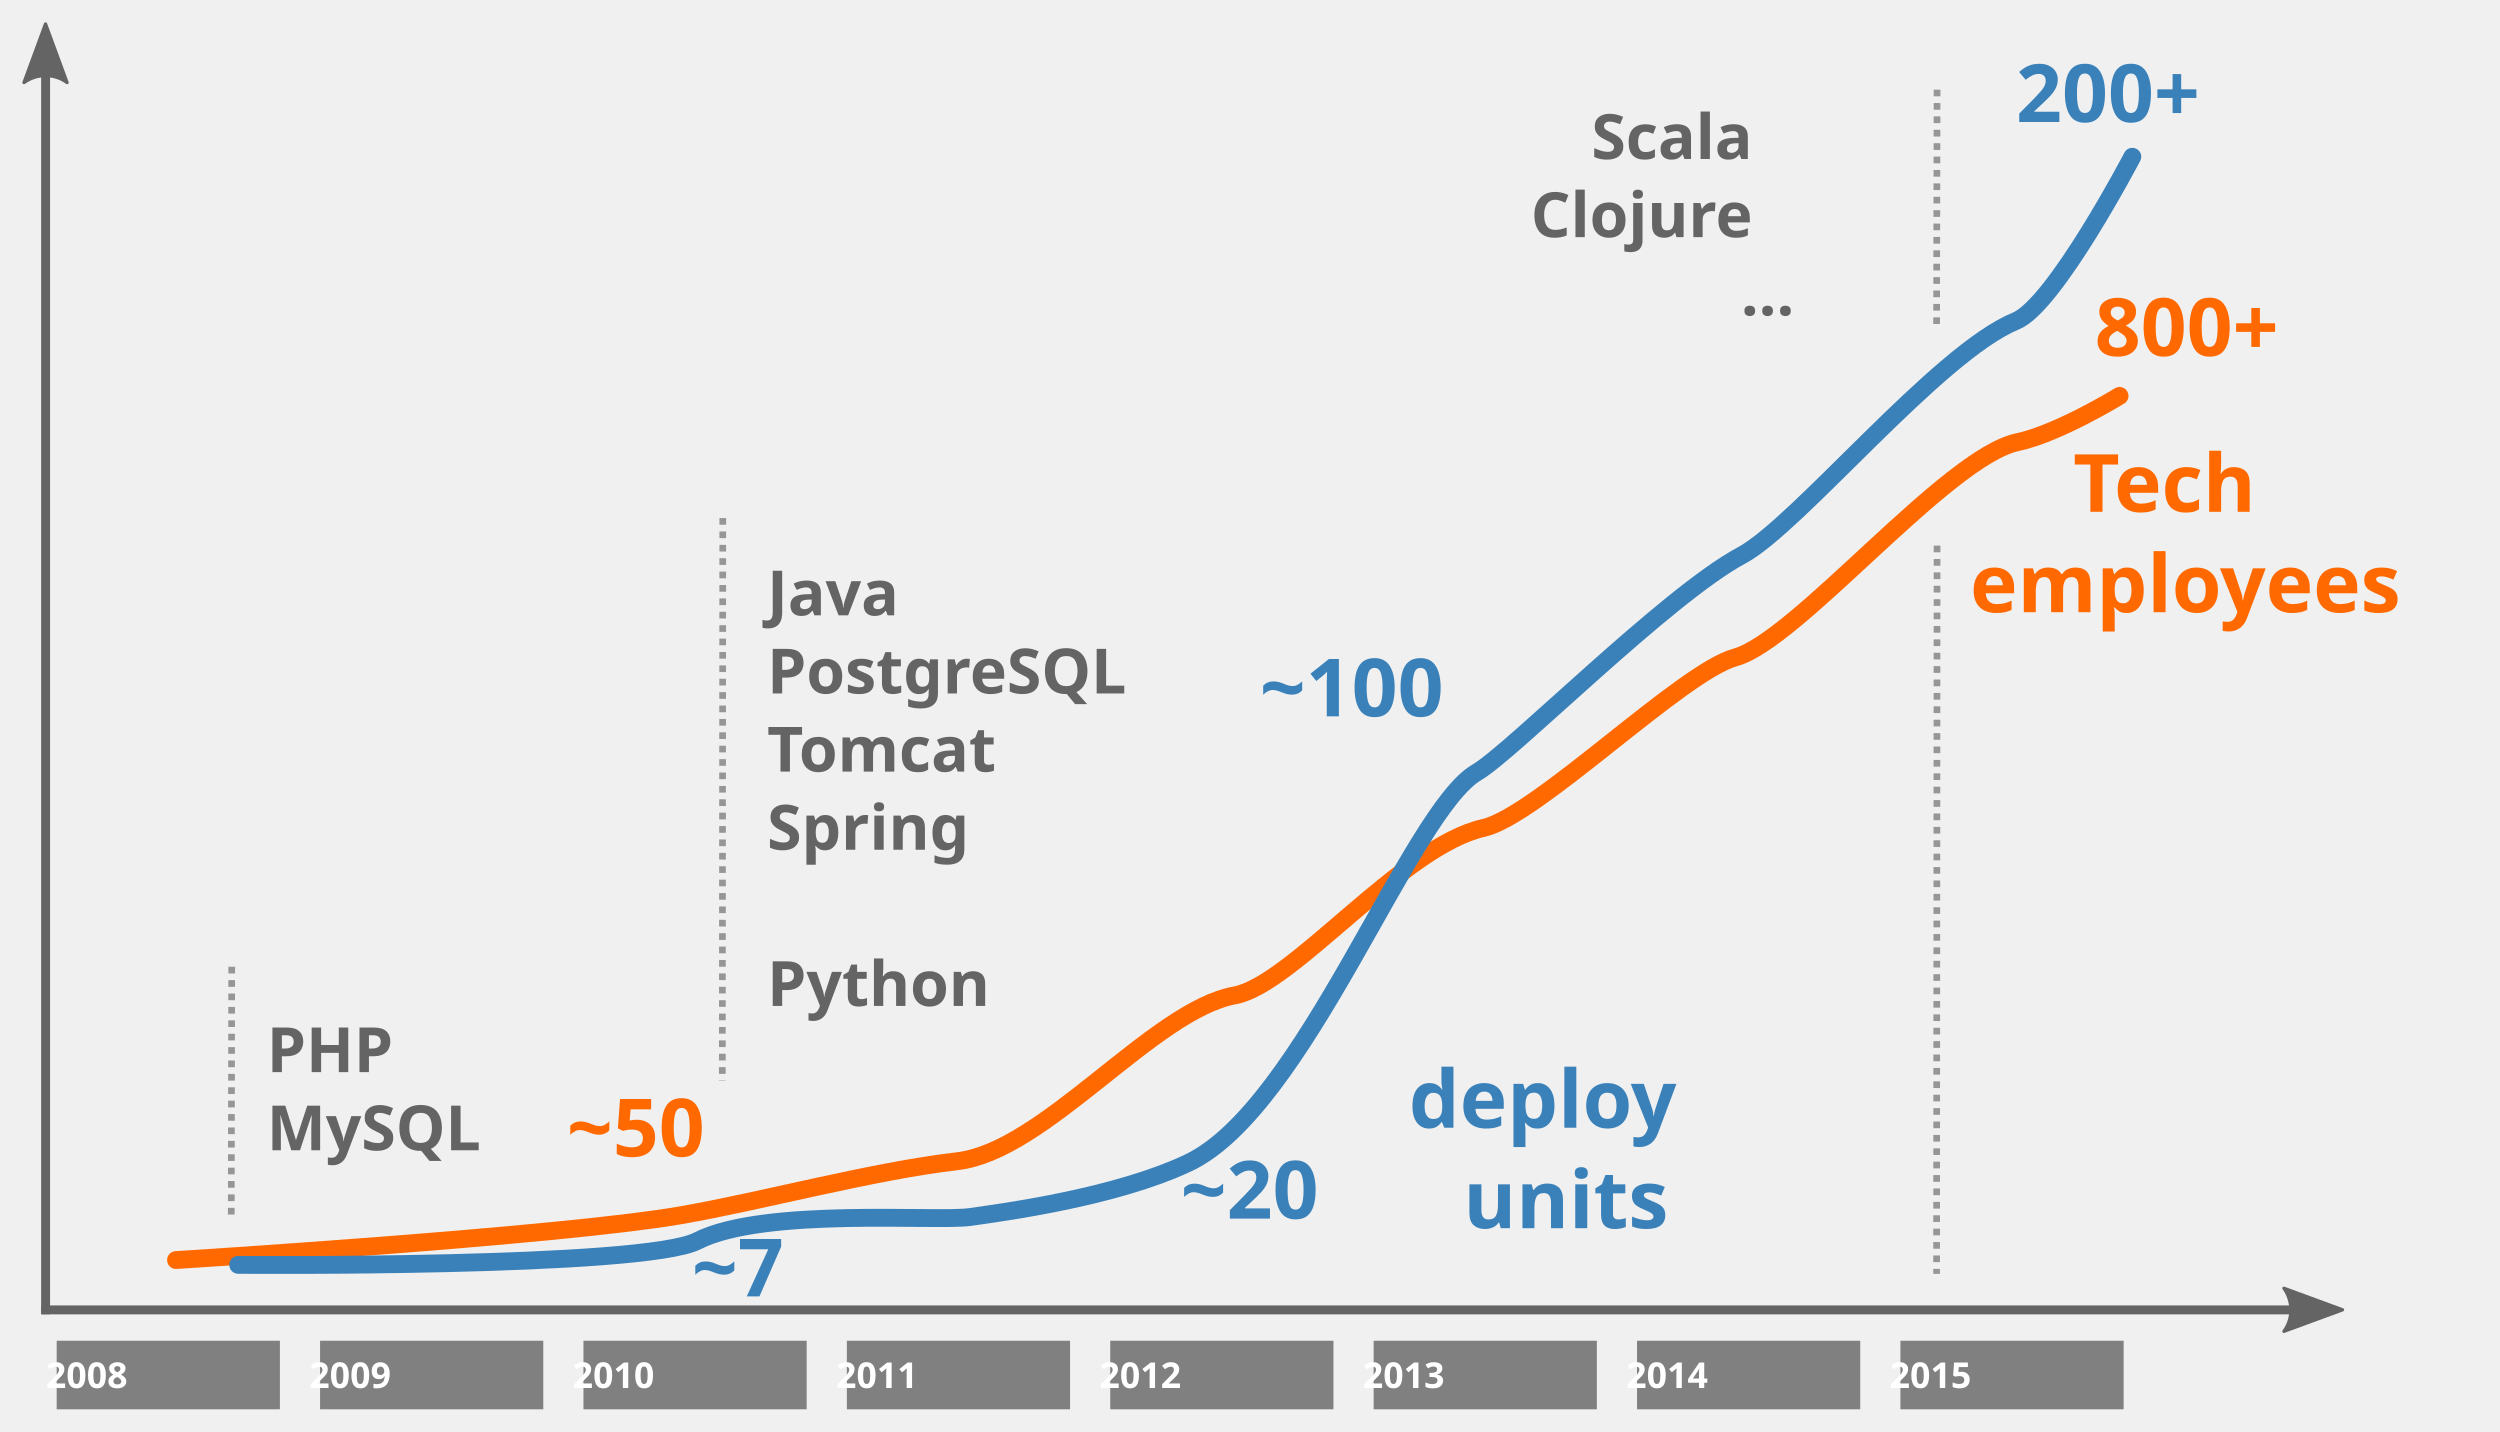
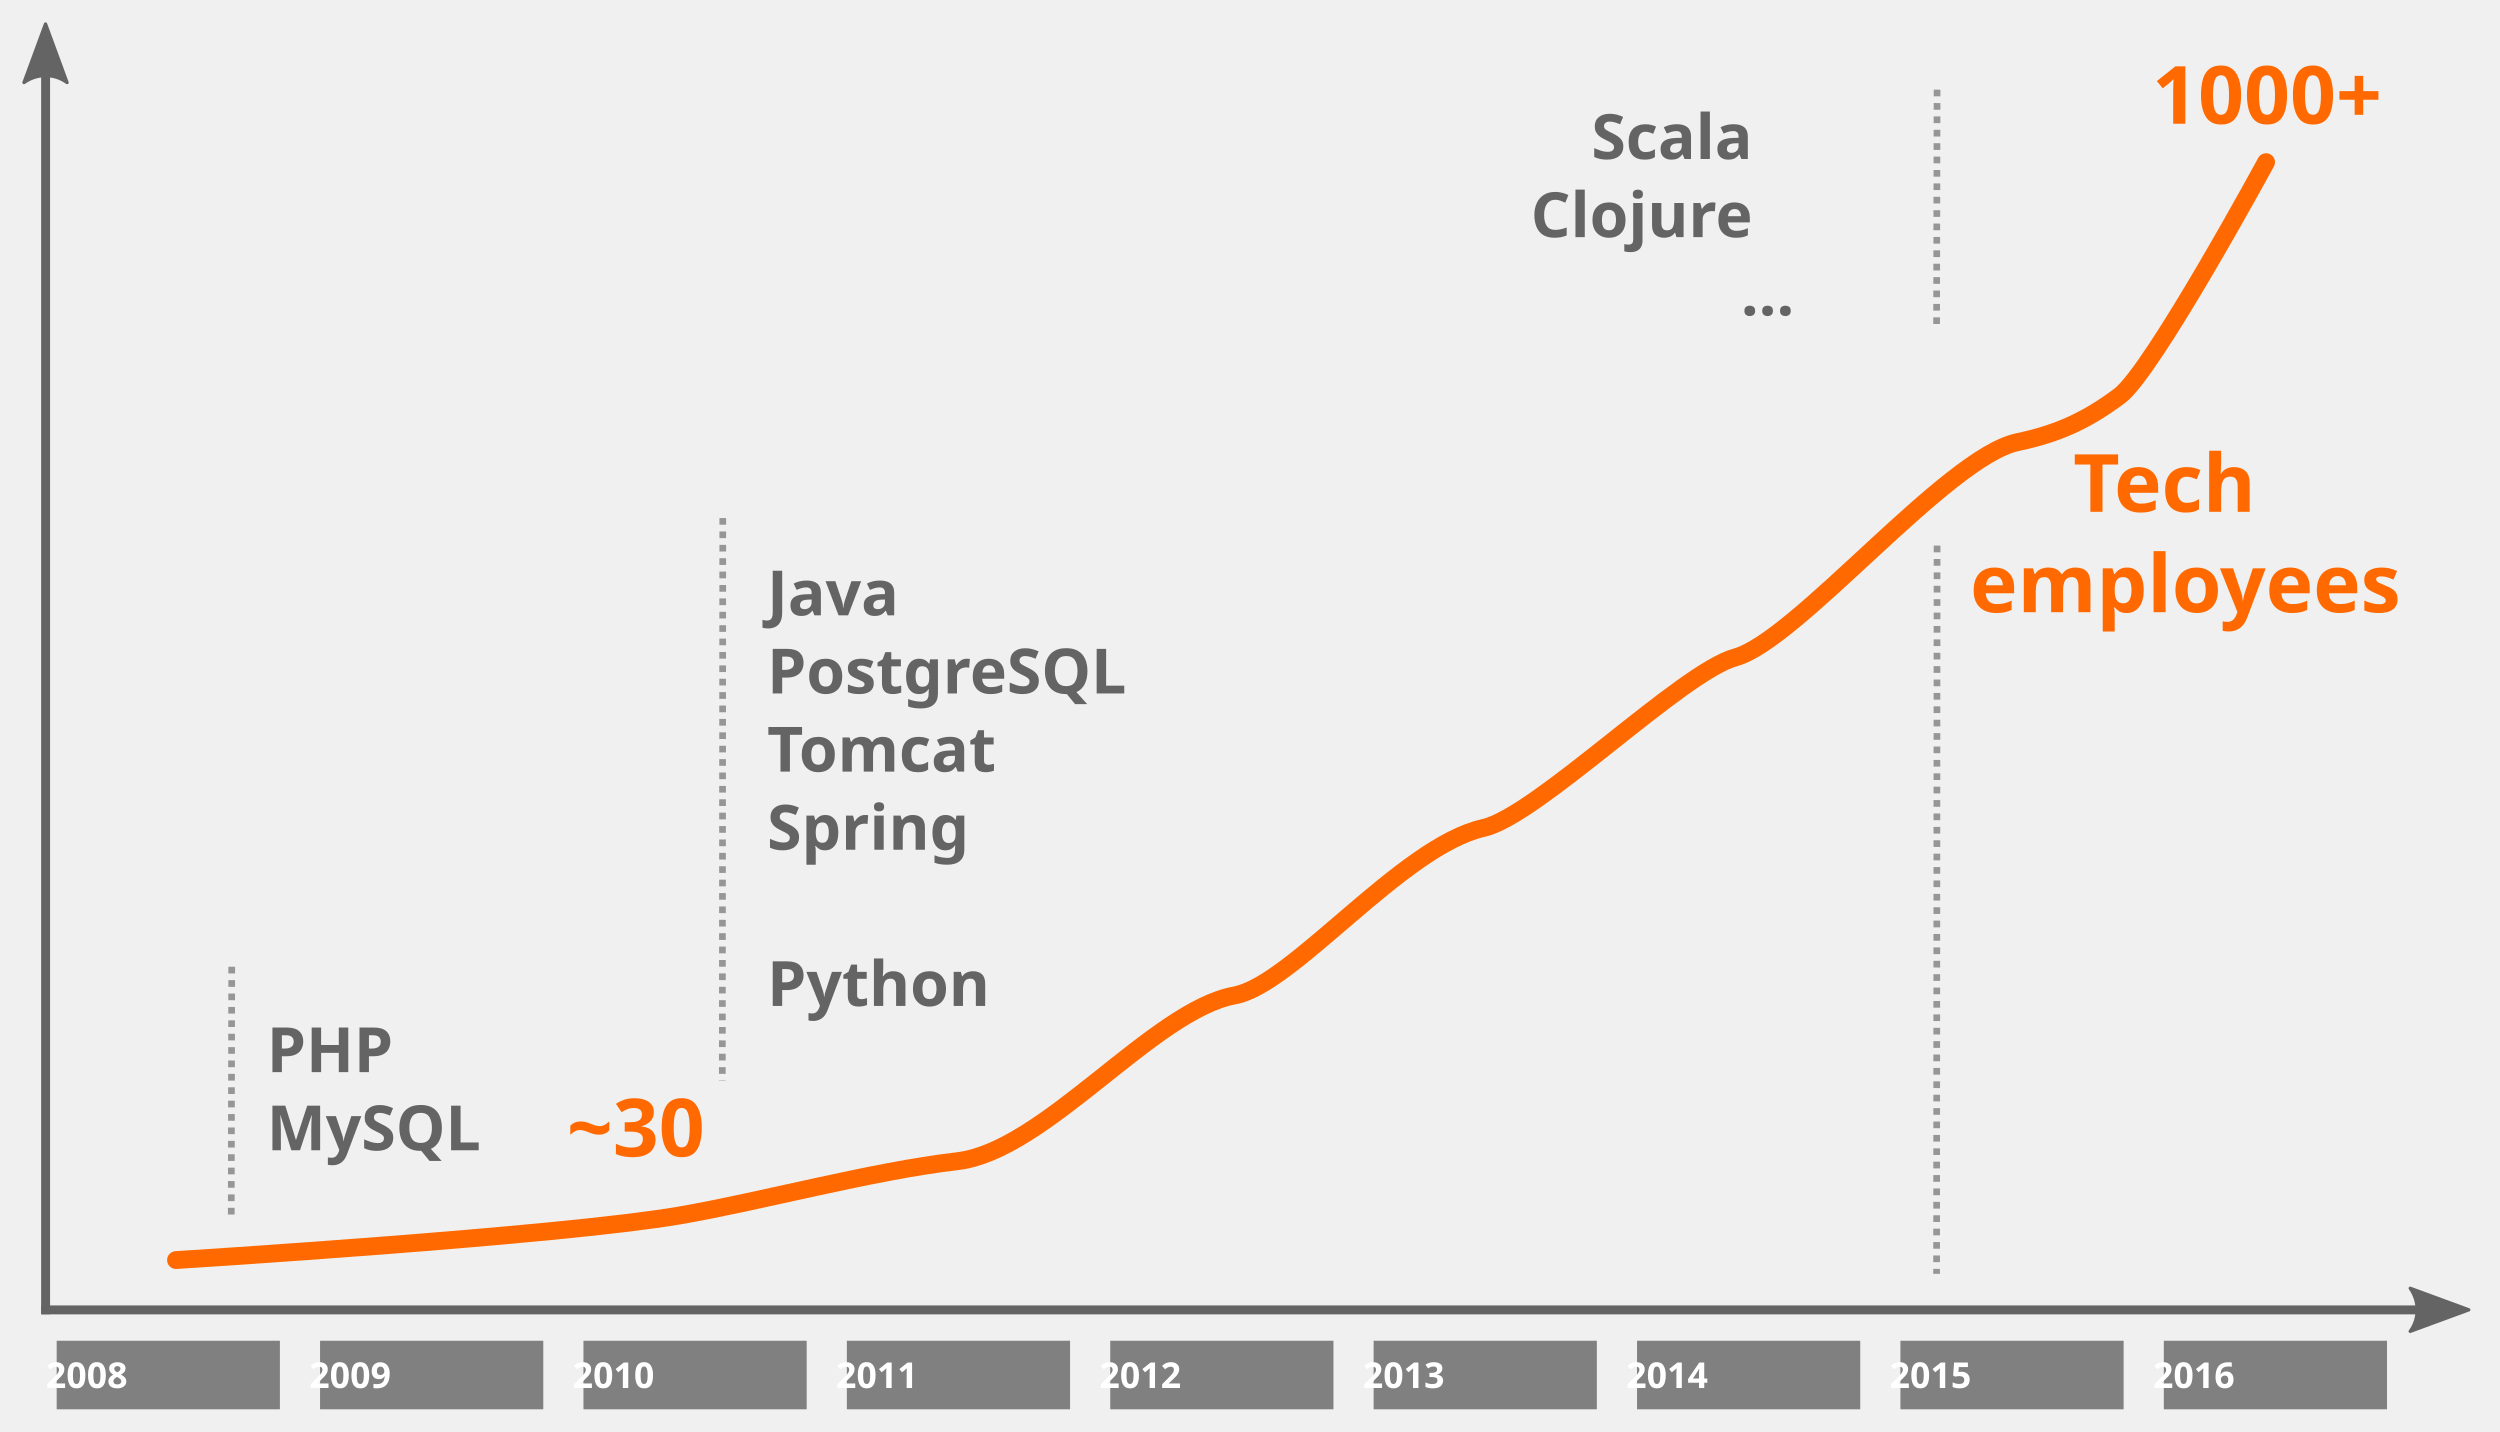
<svg xmlns="http://www.w3.org/2000/svg" width="1120.008" height="641.37" id="svg2" version="1.1">
  <defs id="defs4">
    <marker style="overflow:visible" id="Arrow1Mend" refX="0" refY="0" orient="auto">
      <path transform="matrix(-0.4,0,0,-0.4,-4,0)" style="fill-rule:evenodd;stroke:#000000;stroke-width:1pt" d="M 0,0 5,-5 -12.5,0 5,5 0,0 z" id="path5579" />
    </marker>
    <marker orient="auto" refY="0" refX="0" id="EmptyTriangleOutL" style="overflow:visible">
      <path id="path5730" d="m 5.77,0 -8.65,5 0,-10 8.65,5 z" style="fill:#ffffff;fill-rule:evenodd;stroke:#000000;stroke-width:1pt" transform="matrix(0.8,0,0,0.8,-4.8,0)" />
    </marker>
    <marker orient="auto" refY="0" refX="0" id="Arrow1Lstart" style="overflow:visible">
      <path id="path5570" d="M 0,0 5,-5 -12.5,0 5,5 0,0 z" style="fill-rule:evenodd;stroke:#000000;stroke-width:1pt" transform="matrix(0.8,0,0,0.8,10,0)" />
    </marker>
    <marker orient="auto" refY="0" refX="0" id="Arrow2Mend" style="overflow:visible">
      <path id="path5597" style="fill-rule:evenodd;stroke-width:0.625;stroke-linejoin:round" d="M 8.719,4.034 -2.207,0.016 8.719,-4.002 c -1.745,2.372 -1.735,5.617 -6e-7,8.035 z" transform="scale(-0.6,-0.6)" />
    </marker>
    <marker orient="auto" refY="0" refX="0" id="TriangleOutL" style="overflow:visible">
      <path id="path5712" d="m 5.77,0 -8.65,5 0,-10 8.65,5 z" style="fill-rule:evenodd;stroke:#000000;stroke-width:1pt" transform="scale(0.8,0.8)" />
    </marker>
    <marker orient="auto" refY="0" refX="0" id="Arrow2Lend" style="overflow:visible">
      <path id="path5591" style="fill-rule:evenodd;stroke-width:0.625;stroke-linejoin:round" d="M 8.719,4.034 -2.207,0.016 8.719,-4.002 c -1.745,2.372 -1.735,5.617 -6e-7,8.035 z" transform="matrix(-1.1,0,0,-1.1,-1.1,0)" />
    </marker>
    <marker orient="auto" refY="0" refX="0" id="Arrow1Lend" style="overflow:visible">
      <path id="path5573" d="M 0,0 5,-5 -12.5,0 5,5 0,0 z" style="fill-rule:evenodd;stroke:#000000;stroke-width:1pt" transform="matrix(-0.8,0,0,-0.8,-10,0)" />
    </marker>
    <marker orient="auto" refY="0" refX="0" id="Arrow2MendL" style="overflow:visible">
      <path id="path8103" style="fill:#646464;fill-rule:evenodd;stroke:#646464;stroke-width:0.625;stroke-linejoin:round" d="M 8.719,4.034 -2.207,0.016 8.719,-4.002 c -1.745,2.372 -1.735,5.617 -6e-7,8.035 z" transform="scale(-0.6,-0.6)" />
    </marker>
    <marker orient="auto" refY="0" refX="0" id="Arrow2MendL-7" style="overflow:visible">
      <path id="path8103-5" style="fill:#646464;fill-rule:evenodd;stroke:#646464;stroke-width:0.625;stroke-linejoin:round" d="M 8.719,4.034 -2.207,0.016 8.719,-4.002 c -1.745,2.372 -1.735,5.617 -6e-7,8.035 z" transform="scale(-0.6,-0.6)" />
    </marker>
    <marker orient="auto" refY="0" refX="0" id="Arrow2MendL-74" style="overflow:visible">
      <path id="path8103-6" style="fill:#646464;fill-rule:evenodd;stroke:#646464;stroke-width:0.625;stroke-linejoin:round" d="M 8.719,4.034 -2.207,0.016 8.719,-4.002 c -1.745,2.372 -1.735,5.617 -6e-7,8.035 z" transform="scale(-0.6,-0.6)" />
    </marker>
    <clipPath id="SVGID_2_">
      <path id="use18100" d="m 73.117,30.035 v 2.402 c 0,4.506 -3.578,8.156 -7.967,8.156 -4.389,0 -7.967,-3.65 -7.967,-8.156 v -2.402 c 0,4.506 3.578,8.156 7.967,8.156 4.389,0 7.967,-3.65 7.967,-8.156 z" />
    </clipPath>
    <clipPath id="SVGID_4_">
      <path id="use18126" d="m 57.068,40.258 v 2.402 c 0,3.986 -3.164,7.229 -7.068,7.229 -3.891,0 -7.057,-3.242 -7.057,-7.229 v -2.402 c 0,3.988 3.166,7.229 7.057,7.229 3.904,-0.001 7.068,-3.241 7.068,-7.229 z" />
    </clipPath>
    <clipPath id="SVGID_6_">
      <path id="use18182" d="m 65.959,61.375 v 2.4 c -0.482,-5.357 -4.822,-9.01 -10.908,-9.01 v -2.4 c 6.086,0 10.426,3.653 10.908,9.01 z" />
    </clipPath>
    <clipPath id="SVGID_8_">
      <path id="use18200" d="m 44.951,52.365 v 2.4 c -6.084,0 -10.436,3.652 -10.91,9.01 v -2.4 c 0.475,-5.357 4.826,-9.01 10.91,-9.01 z" />
    </clipPath>
    <clipPath id="SVGID_10_">
      <path id="use18250" d="m 42.832,30.035 v 2.402 c 0,4.506 -3.58,8.156 -7.98,8.156 -4.391,0 -7.955,-3.65 -7.955,-8.156 v -2.402 c 0,4.506 3.564,8.156 7.955,8.156 4.4,0 7.98,-3.65 7.98,-8.156 z" />
    </clipPath>
    <marker orient="auto" refY="0" refX="0" id="Arrow2MendLK" style="overflow:visible">
      <path id="path20128" style="fill:#969696;fill-rule:evenodd;stroke:#969696;stroke-width:0.625;stroke-linejoin:round" d="M 8.719,4.034 -2.207,0.016 8.719,-4.002 c -1.745,2.372 -1.735,5.617 -6e-7,8.035 z" transform="scale(-0.6,-0.6)" />
    </marker>
    <clipPath id="SVGID_2_-3">
      <path d="m 85.227,58.71 v 2.615 c 0,5.852 -6.381,11.779 -14.258,11.779 v -2.611 c 7.877,0 14.258,-5.931 14.258,-11.783 z" id="use24546" />
    </clipPath>
    <clipPath id="SVGID_4_-3">
      <path d="m 29.016,70.493 v 2.611 c -7.861,0 -14.242,-5.928 -14.242,-11.779 V 58.71 c -10e-4,5.852 6.38,11.783 14.242,11.783 z" id="use24570" />
    </clipPath>
    <marker orient="auto" refY="0" refX="0" id="Arrow2MendLK-8" style="overflow:visible">
      <path id="path20128-4" style="fill:#969696;fill-rule:evenodd;stroke:#969696;stroke-width:0.625;stroke-linejoin:round" d="M 8.719,4.034 -2.207,0.016 8.719,-4.002 c -1.745,2.372 -1.735,5.617 -6e-7,8.035 z" transform="scale(-0.6,-0.6)" />
    </marker>
    <marker orient="auto" refY="0" refX="0" id="Arrow2MendLK-2" style="overflow:visible">
      <path id="path20128-6" style="fill:#969696;fill-rule:evenodd;stroke:#969696;stroke-width:0.625;stroke-linejoin:round" d="M 8.719,4.034 -2.207,0.016 8.719,-4.002 c -1.745,2.372 -1.735,5.617 -6e-7,8.035 z" transform="scale(-0.6,-0.6)" />
    </marker>
  </defs>
  <g id="layer1" transform="translate(-21.03604,-506.2782)">
    <path id="path6151" d="m 888.848,546.437 -0.213,106.969" style="fill:none;stroke:#969696;stroke-width:3;stroke-linecap:butt;stroke-linejoin:miter;stroke-miterlimit:4;stroke-opacity:1;stroke-dasharray:3, 3;stroke-dashoffset:0;marker-end:none" />
    <path style="fill:none;stroke:#969696;stroke-width:3;stroke-linecap:butt;stroke-linejoin:miter;stroke-miterlimit:4;stroke-opacity:1;stroke-dasharray:3, 3;stroke-dashoffset:0;marker-end:none" d="m 344.848,738.366 -0.213,252.183" id="path20822" />
    <path id="path8329" d="m 41.467,1095.062 0,-572.736" style="fill:none;stroke:#646464;stroke-width:4;stroke-linecap:butt;stroke-linejoin:miter;stroke-miterlimit:4;stroke-opacity:1;stroke-dasharray:none;marker-end:url(#Arrow2MendL)" />
    <text xml:space="preserve" style="font-size:40px;font-style:normal;font-weight:normal;line-height:125%;letter-spacing:0px;word-spacing:0px;fill:#000000;fill-opacity:1;stroke:none;font-family:Sans" x="624.286" y="384.809" id="text5128" transform="translate(0,308.2677)">
      <tspan id="tspan5130" x="624.286" y="384.809" />
    </text>
    <flowRoot xml:space="preserve" id="flowRoot20826" style="font-size:14px;font-style:normal;font-weight:normal;line-height:125%;letter-spacing:0px;word-spacing:0px;fill:#000000;fill-opacity:1;stroke:none;font-family:Sans" transform="translate(-70.2898,360.7899)">
      <flowRegion id="flowRegion20828">
        <rect id="rect20830" width="50.508" height="51.013" x="592.454" y="531.473" style="font-size:14px" />
      </flowRegion>
      <flowPara id="flowPara20832" style="font-size:18px;font-weight:bold;fill:#ffffff;fill-opacity:1;-inkscape-font-specification:Sans Bold">S3</flowPara>
    </flowRoot>
    <g transform="translate(-140,515.2857)" id="g20834">
      <rect style="fill:#808080;fill-opacity:1;stroke:none" id="rect20836" width="100" height="30.714" x="186.429" y="591.648" ry="0" />
      <text xml:space="preserve" style="font-size:40px;font-style:normal;font-weight:normal;line-height:125%;letter-spacing:0px;word-spacing:0px;fill:#ffffff;fill-opacity:1;stroke:none;font-family:Sans" x="236.288" y="612.829" id="text20838">
        <tspan x="236.288" y="612.829" style="font-size:16px;font-weight:bold;text-align:center;text-anchor:middle;-inkscape-font-specification:Sans Bold" id="tspan20844">2008</tspan>
      </text>
    </g>
-     <text xml:space="preserve" style="font-size:36px;font-style:normal;font-weight:normal;text-align:center;line-height:125%;letter-spacing:0px;word-spacing:0px;text-anchor:middle;fill:#ff6900;fill-opacity:1;stroke:none;font-family:Sans" x="1024.081" y="665.712" id="text24704-9">
-       <tspan x="1024.081" y="665.712" style="font-size:36px;font-weight:bold;text-align:center;text-anchor:middle;fill:#ff6900;fill-opacity:1;-inkscape-font-specification:Sans Bold" id="tspan24733">800+</tspan>
+     <text xml:space="preserve" style="font-style:normal;font-weight:normal;font-size:36px;line-height:125%;font-family:Sans;text-align:center;letter-spacing:0px;word-spacing:0px;text-anchor:middle;fill:#ff6900;fill-opacity:1;stroke:none" x="1060.081" y="561.712" id="text24704-9">
+       <tspan x="1060.081" y="561.712" style="font-weight:bold;font-size:36px;-inkscape-font-specification:'Sans Bold';text-align:center;text-anchor:middle;fill:#ff6900;fill-opacity:1" id="tspan24733">1000+</tspan>
    </text>
-     <path style="fill:none;stroke:#646464;stroke-width:4;stroke-linecap:butt;stroke-linejoin:miter;stroke-miterlimit:4;stroke-opacity:1;stroke-dasharray:none;marker-end:url(#Arrow2MendL)" d="m 39.543,1093.115 1025.635,0" id="path3471" />
+     <path style="fill:none;stroke:#646464;stroke-width:4;stroke-linecap:butt;stroke-linejoin:miter;stroke-miterlimit:4;stroke-dasharray:none;stroke-opacity:1;marker-end:url(#Arrow2MendL)" d="m 39.543,1093.115 1082.204,0" id="path3471" />
    <g id="g3479" transform="translate(-22.00002,515.2857)">
      <rect ry="0" y="591.648" x="186.429" height="30.714" width="100" id="rect3481" style="fill:#808080;fill-opacity:1;stroke:none" />
      <text id="text3483" y="612.829" x="236.288" style="font-size:40px;font-style:normal;font-weight:normal;line-height:125%;letter-spacing:0px;word-spacing:0px;fill:#ffffff;fill-opacity:1;stroke:none;font-family:Sans" xml:space="preserve">
        <tspan id="tspan3485" style="font-size:16px;font-weight:bold;text-align:center;text-anchor:middle;-inkscape-font-specification:Sans Bold" y="612.829" x="236.288">2009</tspan>
      </text>
    </g>
    <g transform="translate(95.99998,515.2857)" id="g3487">
      <rect style="fill:#808080;fill-opacity:1;stroke:none" id="rect3489" width="100" height="30.714" x="186.429" y="591.648" ry="0" />
      <text xml:space="preserve" style="font-size:40px;font-style:normal;font-weight:normal;line-height:125%;letter-spacing:0px;word-spacing:0px;fill:#ffffff;fill-opacity:1;stroke:none;font-family:Sans" x="236.288" y="612.829" id="text3491">
        <tspan x="236.288" y="612.829" style="font-size:16px;font-weight:bold;text-align:center;text-anchor:middle;-inkscape-font-specification:Sans Bold" id="tspan3493">2010</tspan>
      </text>
    </g>
    <g id="g3495" transform="translate(214,515.2857)">
      <rect ry="0" y="591.648" x="186.429" height="30.714" width="100" id="rect3497" style="fill:#808080;fill-opacity:1;stroke:none" />
      <text id="text3499" y="612.829" x="236.288" style="font-size:40px;font-style:normal;font-weight:normal;line-height:125%;letter-spacing:0px;word-spacing:0px;fill:#ffffff;fill-opacity:1;stroke:none;font-family:Sans" xml:space="preserve">
        <tspan id="tspan3501" style="font-size:16px;font-weight:bold;text-align:center;text-anchor:middle;-inkscape-font-specification:Sans Bold" y="612.829" x="236.288">2011</tspan>
      </text>
    </g>
    <g transform="translate(332,515.2857)" id="g3503">
      <rect style="fill:#808080;fill-opacity:1;stroke:none" id="rect3505" width="100" height="30.714" x="186.429" y="591.648" ry="0" />
      <text xml:space="preserve" style="font-size:40px;font-style:normal;font-weight:normal;line-height:125%;letter-spacing:0px;word-spacing:0px;fill:#ffffff;fill-opacity:1;stroke:none;font-family:Sans" x="236.288" y="612.829" id="text3507">
        <tspan x="236.288" y="612.829" style="font-size:16px;font-weight:bold;text-align:center;text-anchor:middle;-inkscape-font-specification:Sans Bold" id="tspan3509">2012</tspan>
      </text>
    </g>
    <g id="g3511" transform="translate(450,515.2857)">
      <rect ry="0" y="591.648" x="186.429" height="30.714" width="100" id="rect3513" style="fill:#808080;fill-opacity:1;stroke:none" />
      <text id="text3515" y="612.829" x="236.288" style="font-size:40px;font-style:normal;font-weight:normal;line-height:125%;letter-spacing:0px;word-spacing:0px;fill:#ffffff;fill-opacity:1;stroke:none;font-family:Sans" xml:space="preserve">
        <tspan id="tspan3517" style="font-size:16px;font-weight:bold;text-align:center;text-anchor:middle;-inkscape-font-specification:Sans Bold" y="612.829" x="236.288">2013</tspan>
      </text>
    </g>
    <g transform="translate(568,515.2857)" id="g3519">
      <rect style="fill:#808080;fill-opacity:1;stroke:none" id="rect3521" width="100" height="30.714" x="186.429" y="591.648" ry="0" />
      <text xml:space="preserve" style="font-size:40px;font-style:normal;font-weight:normal;line-height:125%;letter-spacing:0px;word-spacing:0px;fill:#ffffff;fill-opacity:1;stroke:none;font-family:Sans" x="236.288" y="612.829" id="text3523">
        <tspan x="236.288" y="612.829" style="font-size:16px;font-weight:bold;text-align:center;text-anchor:middle;-inkscape-font-specification:Sans Bold" id="tspan3525">2014</tspan>
      </text>
    </g>
    <g id="g3527" transform="translate(686,515.2857)">
      <rect ry="0" y="591.648" x="186.429" height="30.714" width="100" id="rect3529" style="fill:#808080;fill-opacity:1;stroke:none" />
      <text id="text3531" y="612.829" x="236.288" style="font-size:40px;font-style:normal;font-weight:normal;line-height:125%;letter-spacing:0px;word-spacing:0px;fill:#ffffff;fill-opacity:1;stroke:none;font-family:Sans" xml:space="preserve">
        <tspan id="tspan3533" style="font-size:16px;font-weight:bold;text-align:center;text-anchor:middle;-inkscape-font-specification:Sans Bold" y="612.829" x="236.288">2015</tspan>
      </text>
    </g>
-     <path style="fill:none;stroke:#ff6900;stroke-width:8;stroke-linecap:round;stroke-linejoin:miter;stroke-miterlimit:4;stroke-opacity:1;stroke-dasharray:none;marker-mid:none" d="m 294.286,706.607 c 0,0 171.817,-10.714 225.714,-20 36.366,-6.265 85.961,-19.837 124.286,-24.286 39.259,-4.557 87.756,-67.597 124.286,-74.286 26.082,-4.775 75.021,-66.883 111.429,-75 23.959,-5.342 88.902,-69.881 112.857,-76.429 27.65,-7.557 94.725,-89.74 126.429,-96.429 18.292,-3.859 45.714,-20.714 45.714,-20.714" id="path3535" transform="translate(-194.3916,364.1841)" />
-     <path transform="translate(-194.3916,364.1841)" id="path3537" d="m 322.143,708.749 c 0,0 181.683,1.58 205.714,-10.714 29.582,-15.133 107.143,-8.571 122.143,-10.714 15,-2.143 65.132,-8.785 97.857,-24.286 52.057,-24.657 99.165,-157.531 129.286,-175 15.484,-8.98 84.994,-79.184 118.571,-97.143 25.118,-13.435 87.857,-90.714 122.857,-105 17.308,-7.065 52.143,-73.571 52.143,-73.571" style="fill:none;stroke:#3a81ba;stroke-width:8;stroke-linecap:round;stroke-linejoin:miter;stroke-miterlimit:4;stroke-opacity:1;stroke-dasharray:none" />
-     <text id="text4779" y="1024.352" x="329.272" style="font-size:36px;font-style:normal;font-weight:normal;text-align:center;line-height:125%;letter-spacing:0px;word-spacing:0px;text-anchor:middle;fill:#ff6900;fill-opacity:1;stroke:none;font-family:Sans" xml:space="preserve">
-       <tspan id="tspan4781" style="font-size:36px;font-weight:bold;text-align:center;text-anchor:middle;fill:#ff6900;fill-opacity:1;-inkscape-font-specification:Sans Bold" y="1024.352" x="329.272">~50</tspan>
-     </text>
-     <text xml:space="preserve" style="font-size:36px;font-style:normal;font-weight:normal;text-align:center;line-height:125%;letter-spacing:0px;word-spacing:0px;text-anchor:middle;fill:#3a81ba;fill-opacity:1;stroke:none;font-family:Sans" x="374.986" y="1087.066" id="text4783">
-       <tspan x="374.986" y="1087.066" style="font-size:36px;font-weight:bold;text-align:center;text-anchor:middle;fill:#3a81ba;fill-opacity:1;-inkscape-font-specification:Sans Bold" id="tspan4785">~7</tspan>
-     </text>
-     <text id="text4787" y="827.209" x="649.986" style="font-size:36px;font-style:normal;font-weight:normal;text-align:center;line-height:125%;letter-spacing:0px;word-spacing:0px;text-anchor:middle;fill:#3a81ba;fill-opacity:1;stroke:none;font-family:Sans" xml:space="preserve">
-       <tspan id="tspan4789" style="font-size:36px;font-weight:bold;text-align:center;text-anchor:middle;fill:#3a81ba;fill-opacity:1;-inkscape-font-specification:Sans Bold" y="827.209" x="649.986">~100</tspan>
-     </text>
-     <text id="text4791" y="1052.209" x="604.272" style="font-size:36px;font-style:normal;font-weight:normal;text-align:center;line-height:125%;letter-spacing:0px;word-spacing:0px;text-anchor:middle;fill:#3a81ba;fill-opacity:1;stroke:none;font-family:Sans" xml:space="preserve">
-       <tspan id="tspan4793" style="font-size:36px;font-weight:bold;text-align:center;text-anchor:middle;fill:#3a81ba;fill-opacity:1;-inkscape-font-specification:Sans Bold" y="1052.209" x="604.272">~20</tspan>
-     </text>
-     <text xml:space="preserve" style="font-size:40px;font-style:normal;font-weight:normal;text-align:center;line-height:125%;letter-spacing:0px;word-spacing:0px;text-anchor:middle;fill:#3a81ba;fill-opacity:1;stroke:none;font-family:Sans" x="991.415" y="560.923" id="text4795">
-       <tspan x="991.415" y="560.923" style="font-size:36px;font-weight:bold;text-align:center;text-anchor:middle;fill:#3a81ba;fill-opacity:1;-inkscape-font-specification:Sans Bold" id="tspan4797">200+</tspan>
+     <path style="fill:none;stroke:#ff6900;stroke-width:8;stroke-linecap:round;stroke-linejoin:miter;stroke-miterlimit:4;stroke-dasharray:none;stroke-opacity:1;marker-mid:none" d="m 294.286,706.607 c 0,0 171.817,-10.714 225.714,-20 36.366,-6.265 85.961,-19.837 124.286,-24.286 39.259,-4.557 87.756,-67.597 124.286,-74.286 26.082,-4.775 75.021,-66.883 111.429,-75 23.959,-5.342 88.902,-69.881 112.857,-76.429 27.65,-7.557 94.725,-89.74 126.429,-96.429 18.292,-3.859 30.977,-9.738 45.714,-20.714 14.737,-10.976 65.631,-104.716 65.631,-104.716" id="path3535" transform="translate(-194.3916,364.1841)" />
+     <text id="text4779" y="1024.352" x="329.272" style="font-style:normal;font-weight:normal;font-size:36px;line-height:125%;font-family:Sans;text-align:center;letter-spacing:0px;word-spacing:0px;text-anchor:middle;fill:#ff6900;fill-opacity:1;stroke:none" xml:space="preserve">
+       <tspan id="tspan4781" style="font-weight:bold;font-size:36px;-inkscape-font-specification:'Sans Bold';text-align:center;text-anchor:middle;fill:#ff6900;fill-opacity:1" y="1024.352" x="329.272">~30</tspan>
    </text>
    <text id="text4799" y="986.602" x="140.565" style="font-size:28px;font-style:normal;font-weight:normal;text-align:start;line-height:125%;letter-spacing:0px;word-spacing:0px;text-anchor:start;fill:#000000;fill-opacity:1;stroke:none;font-family:Sans" xml:space="preserve">
      <tspan style="font-size:28px;font-weight:bold;text-align:start;text-anchor:start;fill:#646464;fill-opacity:1;-inkscape-font-specification:Sans Bold" y="986.602" x="140.565" id="tspan4801">PHP</tspan>
      <tspan style="font-size:28px;font-weight:bold;text-align:start;text-anchor:start;fill:#646464;fill-opacity:1;-inkscape-font-specification:Sans Bold" y="1021.602" x="140.565" id="tspan6161">MySQL</tspan>
    </text>
    <text id="text4807" y="781.95" x="364.707" style="font-size:36px;font-style:normal;font-weight:normal;text-align:start;line-height:125%;letter-spacing:0px;word-spacing:0px;text-anchor:start;fill:#000000;fill-opacity:1;stroke:none;font-family:Sans" xml:space="preserve">
      <tspan style="font-size:28px;font-weight:bold;text-align:start;text-anchor:start;fill:#646464;fill-opacity:1;-inkscape-font-specification:Sans Bold" y="781.95" x="364.707" id="tspan6188">Java</tspan>
      <tspan style="font-size:28px;font-weight:bold;text-align:start;text-anchor:start;fill:#646464;fill-opacity:1;-inkscape-font-specification:Sans Bold" y="816.95" x="364.707" id="tspan6155">PostgreSQL</tspan>
      <tspan style="font-size:28px;font-weight:bold;text-align:start;text-anchor:start;fill:#646464;fill-opacity:1;-inkscape-font-specification:Sans Bold" y="851.95" x="364.707" id="tspan6157">Tomcat</tspan>
      <tspan style="font-size:28px;font-weight:bold;text-align:start;text-anchor:start;fill:#646464;fill-opacity:1;-inkscape-font-specification:Sans Bold" y="886.95" x="364.707" id="tspan6221">Spring</tspan>
      <tspan style="font-size:28px;font-weight:bold;text-align:start;text-anchor:start;fill:#646464;fill-opacity:1;-inkscape-font-specification:Sans Bold" y="921.95" x="364.707" id="tspan6227" />
      <tspan style="font-size:28px;font-weight:bold;text-align:start;text-anchor:start;fill:#646464;fill-opacity:1;-inkscape-font-specification:Sans Bold" y="956.95" x="364.707" id="tspan6229">Python</tspan>
    </text>
    <text xml:space="preserve" style="font-size:36px;font-style:normal;font-weight:normal;text-align:end;line-height:125%;letter-spacing:0px;word-spacing:0px;text-anchor:end;fill:#000000;fill-opacity:1;stroke:none;font-family:Sans" x="871.688" y="577.513" id="text6163">
      <tspan id="tspan6171" x="871.688" y="577.513" style="font-size:28px;font-weight:bold;text-align:end;text-anchor:end;fill:#646464;fill-opacity:1;-inkscape-font-specification:Sans Bold">Scala</tspan>
      <tspan x="871.688" y="612.513" style="font-size:28px;font-weight:bold;text-align:end;text-anchor:end;fill:#646464;fill-opacity:1;-inkscape-font-specification:Sans Bold" id="tspan6182">Clojure</tspan>
      <tspan x="871.688" y="647.513" style="font-size:28px;font-weight:bold;text-align:end;text-anchor:end;fill:#646464;fill-opacity:1;-inkscape-font-specification:Sans Bold" id="tspan6184">...</tspan>
    </text>
    <path id="path6213" d="m 124.848,939.386 -0.213,112.591" style="fill:none;stroke:#969696;stroke-width:3;stroke-linecap:butt;stroke-linejoin:miter;stroke-miterlimit:4;stroke-opacity:1;stroke-dasharray:3, 3;stroke-dashoffset:0;marker-end:none" />
    <text id="text6215" y="735.554" x="1023.466" style="font-size:36px;font-style:normal;font-weight:normal;text-align:center;line-height:125%;letter-spacing:0px;word-spacing:0px;text-anchor:middle;fill:#ff6900;fill-opacity:1;stroke:none;font-family:Sans" xml:space="preserve">
      <tspan id="tspan6217" style="font-size:36px;font-weight:bold;text-align:center;text-anchor:middle;fill:#ff6900;fill-opacity:1;-inkscape-font-specification:Sans Bold" y="735.554" x="1023.466">Tech</tspan>
      <tspan style="font-size:36px;font-weight:bold;text-align:center;text-anchor:middle;fill:#ff6900;fill-opacity:1;-inkscape-font-specification:Sans Bold" y="780.554" x="1023.466" id="tspan6231">employees</tspan>
    </text>
-     <text id="text6233" y="1011.52" x="748.547" style="font-size:40px;font-style:normal;font-weight:normal;text-align:center;line-height:125%;letter-spacing:0px;word-spacing:0px;text-anchor:middle;fill:#3a81ba;fill-opacity:1;stroke:none;font-family:Sans" xml:space="preserve">
-       <tspan id="tspan6235" style="font-size:36px;font-weight:bold;text-align:center;text-anchor:middle;fill:#3a81ba;fill-opacity:1;-inkscape-font-specification:Sans Bold" y="1011.52" x="748.547">deploy</tspan>
-       <tspan style="font-size:36px;font-weight:bold;text-align:center;text-anchor:middle;fill:#3a81ba;fill-opacity:1;-inkscape-font-specification:Sans Bold" y="1056.52" x="748.547" id="tspan6248">units</tspan>
-     </text>
    <path style="fill:none;stroke:#969696;stroke-width:3;stroke-linecap:butt;stroke-linejoin:miter;stroke-miterlimit:4;stroke-opacity:1;stroke-dasharray:3, 3;stroke-dashoffset:0;marker-end:none" d="m 888.848,750.722 -0.213,326.255" id="path6252" />
+     <g transform="translate(804,515.2857)" id="g3680">
+       <rect style="fill:#808080;fill-opacity:1;stroke:none" id="rect3682" width="100" height="30.714" x="186.429" y="591.648" ry="0" />
+       <text xml:space="preserve" style="font-style:normal;font-weight:normal;font-size:40px;line-height:125%;font-family:Sans;letter-spacing:0px;word-spacing:0px;fill:#ffffff;fill-opacity:1;stroke:none" x="236.288" y="612.829" id="text3684">
+         <tspan x="236.288" y="612.829" style="font-weight:bold;font-size:16px;-inkscape-font-specification:'Sans Bold';text-align:center;text-anchor:middle" id="tspan3686">2016</tspan>
+       </text>
+     </g>
  </g>
</svg>
